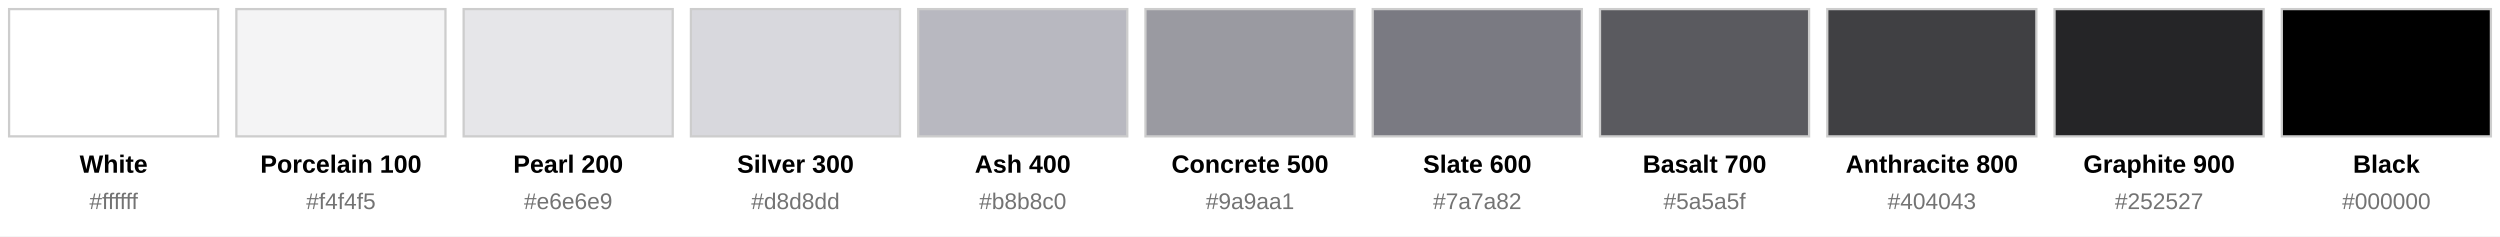
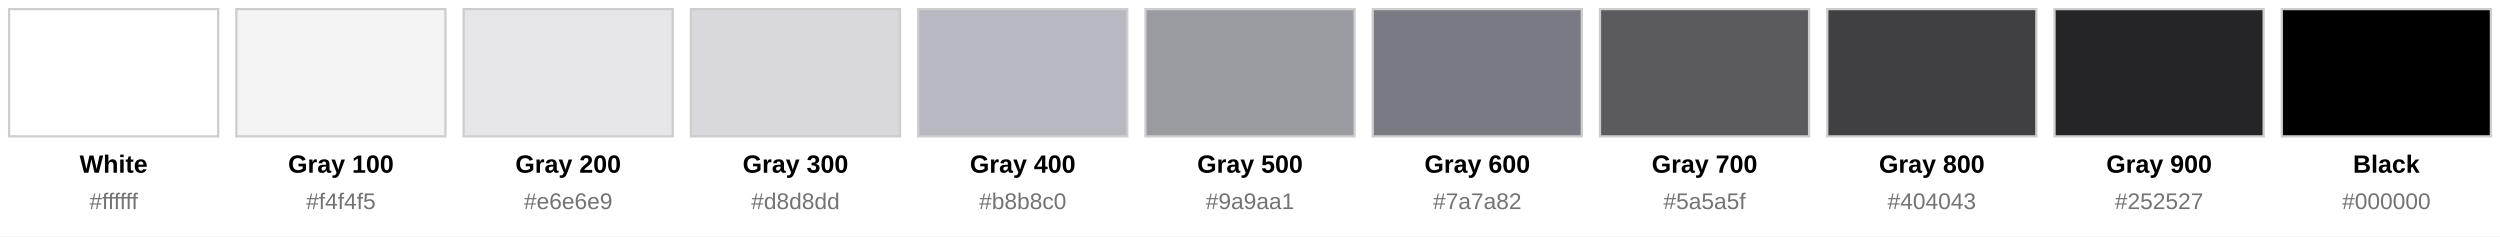
<svg xmlns="http://www.w3.org/2000/svg" width="1100" height="104" viewBox="0 0 1100 104" role="img">
  <rect width="1100" height="104" fill="#ffffff" />
  <rect x="4" y="4" width="92" height="56" fill="#ffffff" stroke="#cdcdcd" stroke-width="1" />
  <text x="50" y="76" text-anchor="middle" font-family="Arial,Helvetica,sans-serif" font-size="11" font-weight="bold" fill="#000000">White</text>
  <text x="50" y="92" text-anchor="middle" font-family="Arial,Helvetica,sans-serif" font-size="10" fill="#737373">#ffffff</text>
  <rect x="104" y="4" width="92" height="56" fill="#f4f4f5" stroke="#cdcdcd" stroke-width="1" />
-   <text x="150" y="76" text-anchor="middle" font-family="Arial,Helvetica,sans-serif" font-size="11" font-weight="bold" fill="#000000">Porcelain 100</text>
+   <text x="150" y="76" text-anchor="middle" font-family="Arial,Helvetica,sans-serif" font-size="11" font-weight="bold" fill="#000000">Gray 100</text>
  <text x="150" y="92" text-anchor="middle" font-family="Arial,Helvetica,sans-serif" font-size="10" fill="#737373">#f4f4f5</text>
  <rect x="204" y="4" width="92" height="56" fill="#e6e6e9" stroke="#cdcdcd" stroke-width="1" />
-   <text x="250" y="76" text-anchor="middle" font-family="Arial,Helvetica,sans-serif" font-size="11" font-weight="bold" fill="#000000">Pearl 200</text>
+   <text x="250" y="76" text-anchor="middle" font-family="Arial,Helvetica,sans-serif" font-size="11" font-weight="bold" fill="#000000">Gray 200</text>
  <text x="250" y="92" text-anchor="middle" font-family="Arial,Helvetica,sans-serif" font-size="10" fill="#737373">#e6e6e9</text>
  <rect x="304" y="4" width="92" height="56" fill="#d8d8dd" stroke="#cdcdcd" stroke-width="1" />
-   <text x="350" y="76" text-anchor="middle" font-family="Arial,Helvetica,sans-serif" font-size="11" font-weight="bold" fill="#000000">Silver 300</text>
+   <text x="350" y="76" text-anchor="middle" font-family="Arial,Helvetica,sans-serif" font-size="11" font-weight="bold" fill="#000000">Gray 300</text>
  <text x="350" y="92" text-anchor="middle" font-family="Arial,Helvetica,sans-serif" font-size="10" fill="#737373">#d8d8dd</text>
  <rect x="404" y="4" width="92" height="56" fill="#b8b8c0" stroke="#cdcdcd" stroke-width="1" />
-   <text x="450" y="76" text-anchor="middle" font-family="Arial,Helvetica,sans-serif" font-size="11" font-weight="bold" fill="#000000">Ash 400</text>
+   <text x="450" y="76" text-anchor="middle" font-family="Arial,Helvetica,sans-serif" font-size="11" font-weight="bold" fill="#000000">Gray 400</text>
  <text x="450" y="92" text-anchor="middle" font-family="Arial,Helvetica,sans-serif" font-size="10" fill="#737373">#b8b8c0</text>
  <rect x="504" y="4" width="92" height="56" fill="#9a9aa1" stroke="#cdcdcd" stroke-width="1" />
-   <text x="550" y="76" text-anchor="middle" font-family="Arial,Helvetica,sans-serif" font-size="11" font-weight="bold" fill="#000000">Concrete 500</text>
+   <text x="550" y="76" text-anchor="middle" font-family="Arial,Helvetica,sans-serif" font-size="11" font-weight="bold" fill="#000000">Gray 500</text>
  <text x="550" y="92" text-anchor="middle" font-family="Arial,Helvetica,sans-serif" font-size="10" fill="#737373">#9a9aa1</text>
  <rect x="604" y="4" width="92" height="56" fill="#7a7a82" stroke="#cdcdcd" stroke-width="1" />
-   <text x="650" y="76" text-anchor="middle" font-family="Arial,Helvetica,sans-serif" font-size="11" font-weight="bold" fill="#000000">Slate 600</text>
+   <text x="650" y="76" text-anchor="middle" font-family="Arial,Helvetica,sans-serif" font-size="11" font-weight="bold" fill="#000000">Gray 600</text>
  <text x="650" y="92" text-anchor="middle" font-family="Arial,Helvetica,sans-serif" font-size="10" fill="#737373">#7a7a82</text>
  <rect x="704" y="4" width="92" height="56" fill="#5a5a5f" stroke="#cdcdcd" stroke-width="1" />
-   <text x="750" y="76" text-anchor="middle" font-family="Arial,Helvetica,sans-serif" font-size="11" font-weight="bold" fill="#000000">Basalt 700</text>
+   <text x="750" y="76" text-anchor="middle" font-family="Arial,Helvetica,sans-serif" font-size="11" font-weight="bold" fill="#000000">Gray 700</text>
  <text x="750" y="92" text-anchor="middle" font-family="Arial,Helvetica,sans-serif" font-size="10" fill="#737373">#5a5a5f</text>
  <rect x="804" y="4" width="92" height="56" fill="#404043" stroke="#cdcdcd" stroke-width="1" />
-   <text x="850" y="76" text-anchor="middle" font-family="Arial,Helvetica,sans-serif" font-size="11" font-weight="bold" fill="#000000">Anthracite 800</text>
+   <text x="850" y="76" text-anchor="middle" font-family="Arial,Helvetica,sans-serif" font-size="11" font-weight="bold" fill="#000000">Gray 800</text>
  <text x="850" y="92" text-anchor="middle" font-family="Arial,Helvetica,sans-serif" font-size="10" fill="#737373">#404043</text>
  <rect x="904" y="4" width="92" height="56" fill="#252527" stroke="#cdcdcd" stroke-width="1" />
-   <text x="950" y="76" text-anchor="middle" font-family="Arial,Helvetica,sans-serif" font-size="11" font-weight="bold" fill="#000000">Graphite 900</text>
+   <text x="950" y="76" text-anchor="middle" font-family="Arial,Helvetica,sans-serif" font-size="11" font-weight="bold" fill="#000000">Gray 900</text>
  <text x="950" y="92" text-anchor="middle" font-family="Arial,Helvetica,sans-serif" font-size="10" fill="#737373">#252527</text>
  <rect x="1004" y="4" width="92" height="56" fill="#000000" stroke="#cdcdcd" stroke-width="1" />
  <text x="1050" y="76" text-anchor="middle" font-family="Arial,Helvetica,sans-serif" font-size="11" font-weight="bold" fill="#000000">Black</text>
  <text x="1050" y="92" text-anchor="middle" font-family="Arial,Helvetica,sans-serif" font-size="10" fill="#737373">#000000</text>
</svg>
